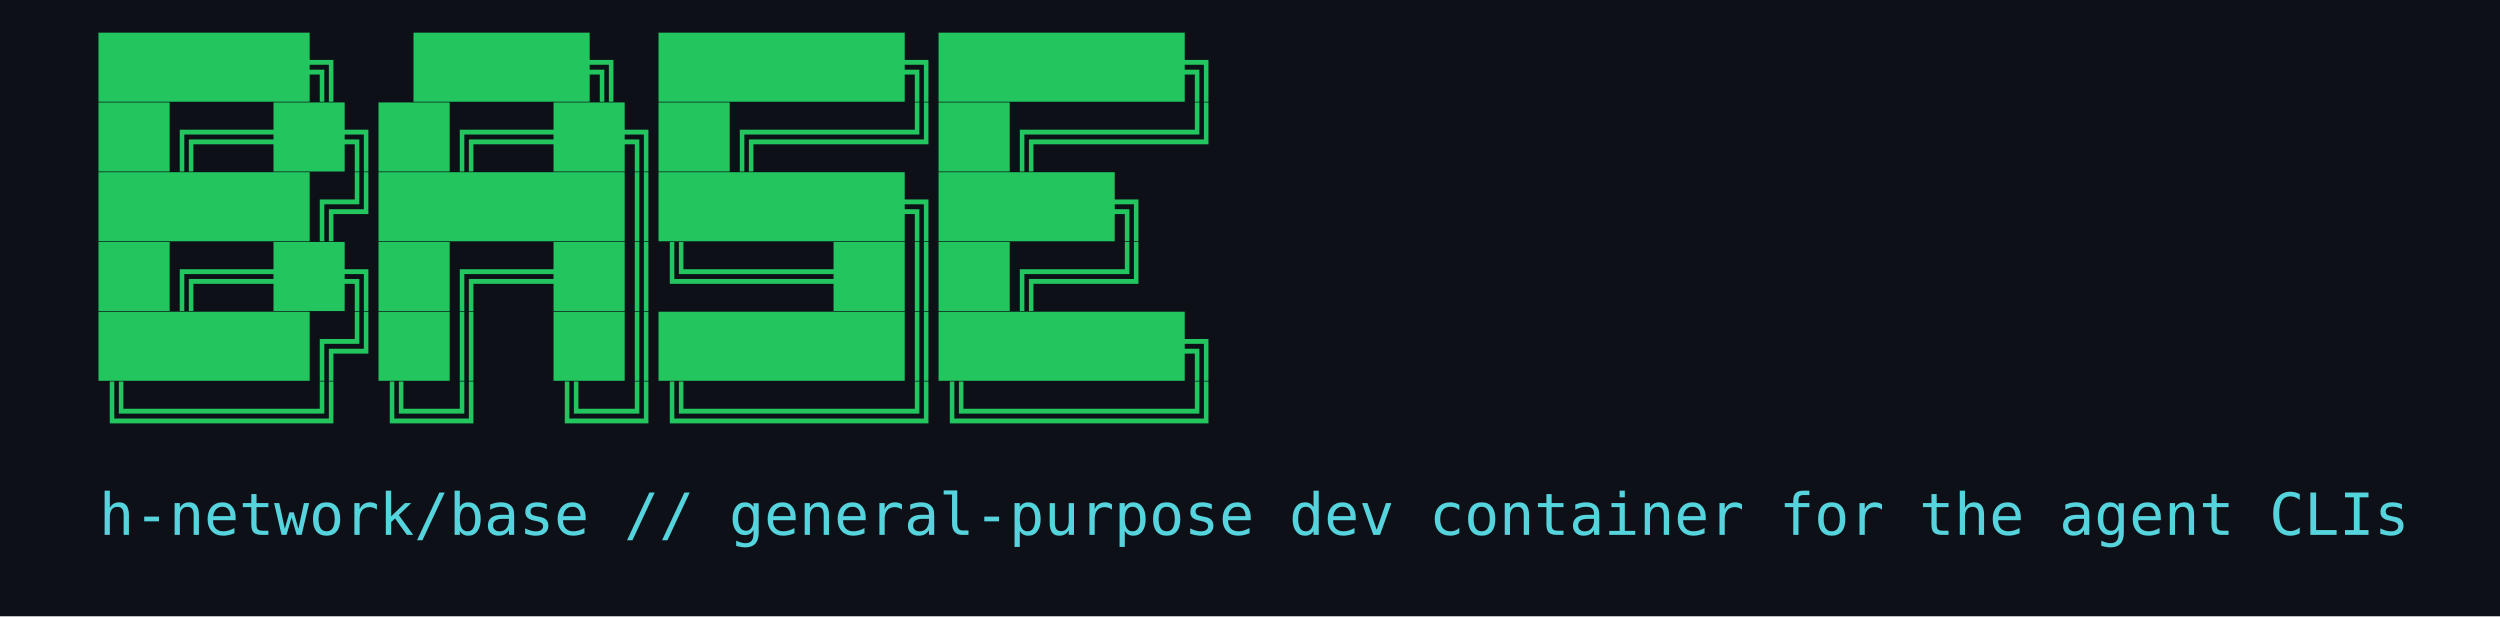
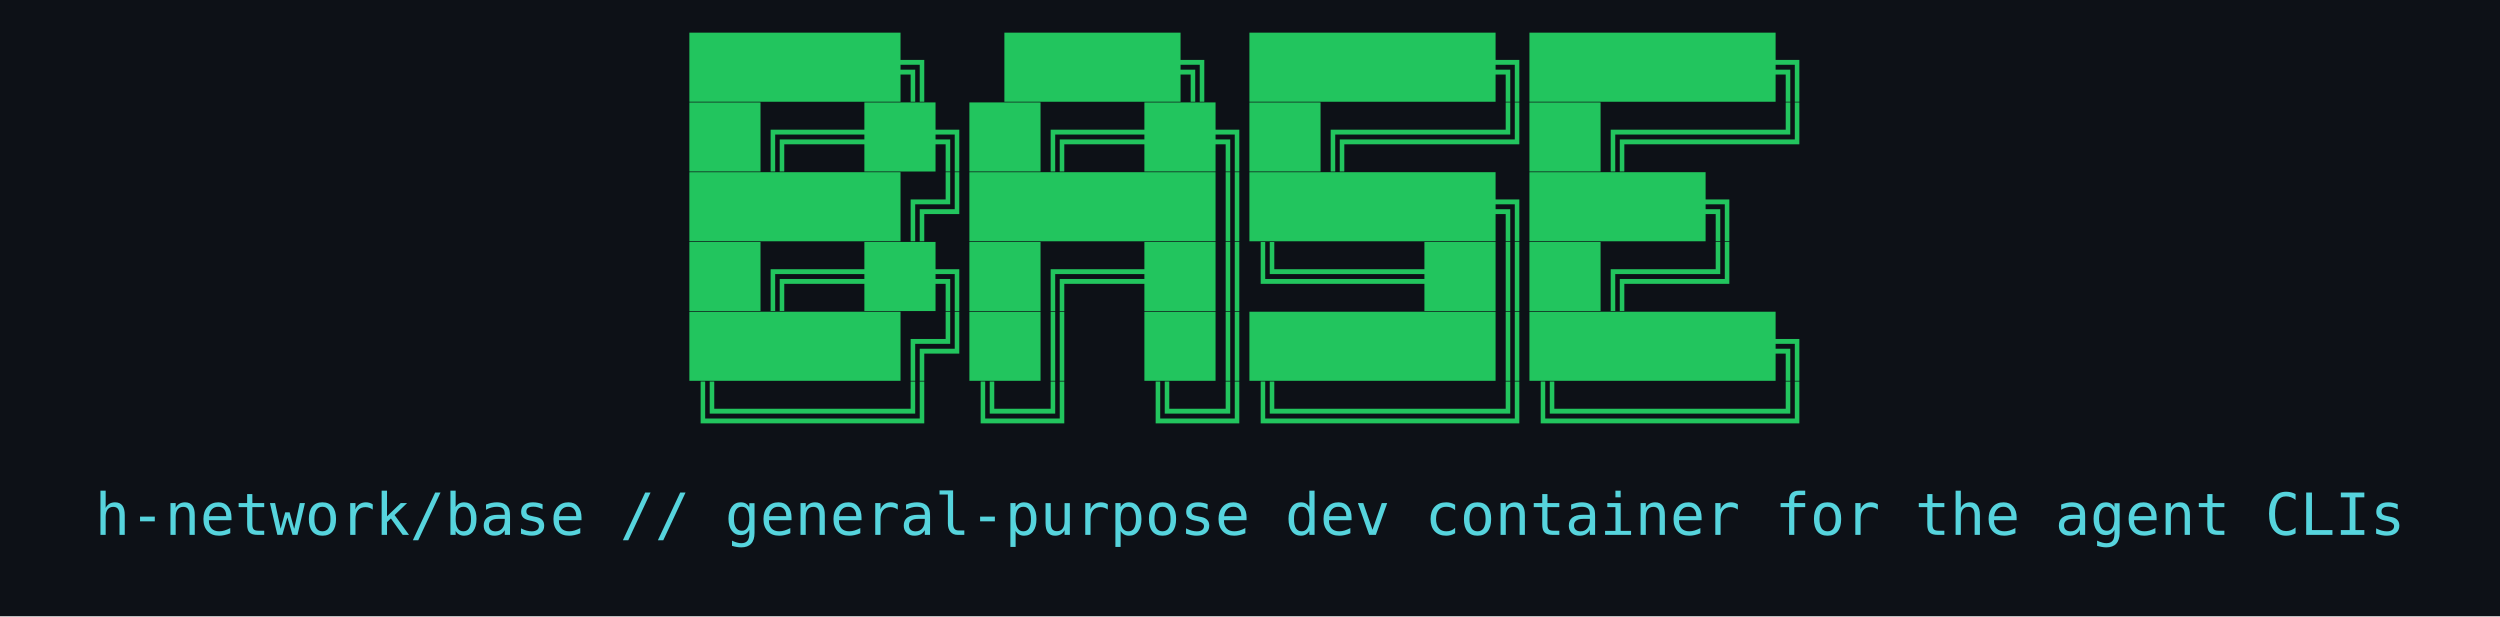
<svg xmlns="http://www.w3.org/2000/svg" width="860" height="212" viewBox="0 0 860 212">
  <rect width="100%" height="100%" fill="#0d1117" />
-   <text x="10" y="30" font-family="Menlo, Consolas, monospace" font-size="20" fill="#22C55E" xml:space="preserve">  ██████╗  █████╗ ███████╗███████╗</text>
-   <text x="10" y="54" font-family="Menlo, Consolas, monospace" font-size="20" fill="#22C55E" xml:space="preserve">  ██╔══██╗██╔══██╗██╔════╝██╔════╝</text>
-   <text x="10" y="78" font-family="Menlo, Consolas, monospace" font-size="20" fill="#22C55E" xml:space="preserve">  ██████╔╝███████║███████╗█████╗  </text>
-   <text x="10" y="102" font-family="Menlo, Consolas, monospace" font-size="20" fill="#22C55E" xml:space="preserve">  ██╔══██╗██╔══██║╚════██║██╔══╝  </text>
-   <text x="10" y="126" font-family="Menlo, Consolas, monospace" font-size="20" fill="#22C55E" xml:space="preserve">  ██████╔╝██║  ██║███████║███████╗</text>
-   <text x="10" y="150" font-family="Menlo, Consolas, monospace" font-size="20" fill="#22C55E" xml:space="preserve">  ╚═════╝ ╚═╝  ╚═╝╚══════╝╚══════╝</text>
-   <text x="10" y="184" font-family="Menlo, Consolas, monospace" font-size="20" fill="#56d4dd" xml:space="preserve">  h-network/base // general-purpose dev container for the agent CLIs</text>
+   <text x="430" y="30" font-family="Menlo, Consolas, monospace" font-size="20" fill="#22C55E" text-anchor="middle" xml:space="preserve">██████╗  █████╗ ███████╗███████╗</text>
+   <text x="430" y="54" font-family="Menlo, Consolas, monospace" font-size="20" fill="#22C55E" text-anchor="middle" xml:space="preserve">██╔══██╗██╔══██╗██╔════╝██╔════╝</text>
+   <text x="430" y="78" font-family="Menlo, Consolas, monospace" font-size="20" fill="#22C55E" text-anchor="middle" xml:space="preserve">██████╔╝███████║███████╗█████╗  </text>
+   <text x="430" y="102" font-family="Menlo, Consolas, monospace" font-size="20" fill="#22C55E" text-anchor="middle" xml:space="preserve">██╔══██╗██╔══██║╚════██║██╔══╝  </text>
+   <text x="430" y="126" font-family="Menlo, Consolas, monospace" font-size="20" fill="#22C55E" text-anchor="middle" xml:space="preserve">██████╔╝██║  ██║███████║███████╗</text>
+   <text x="430" y="150" font-family="Menlo, Consolas, monospace" font-size="20" fill="#22C55E" text-anchor="middle" xml:space="preserve">╚═════╝ ╚═╝  ╚═╝╚══════╝╚══════╝</text>
+   <text x="430" y="184" font-family="Menlo, Consolas, monospace" font-size="20" fill="#56d4dd" text-anchor="middle" xml:space="preserve">h-network/base // general-purpose dev container for the agent CLIs</text>
</svg>
